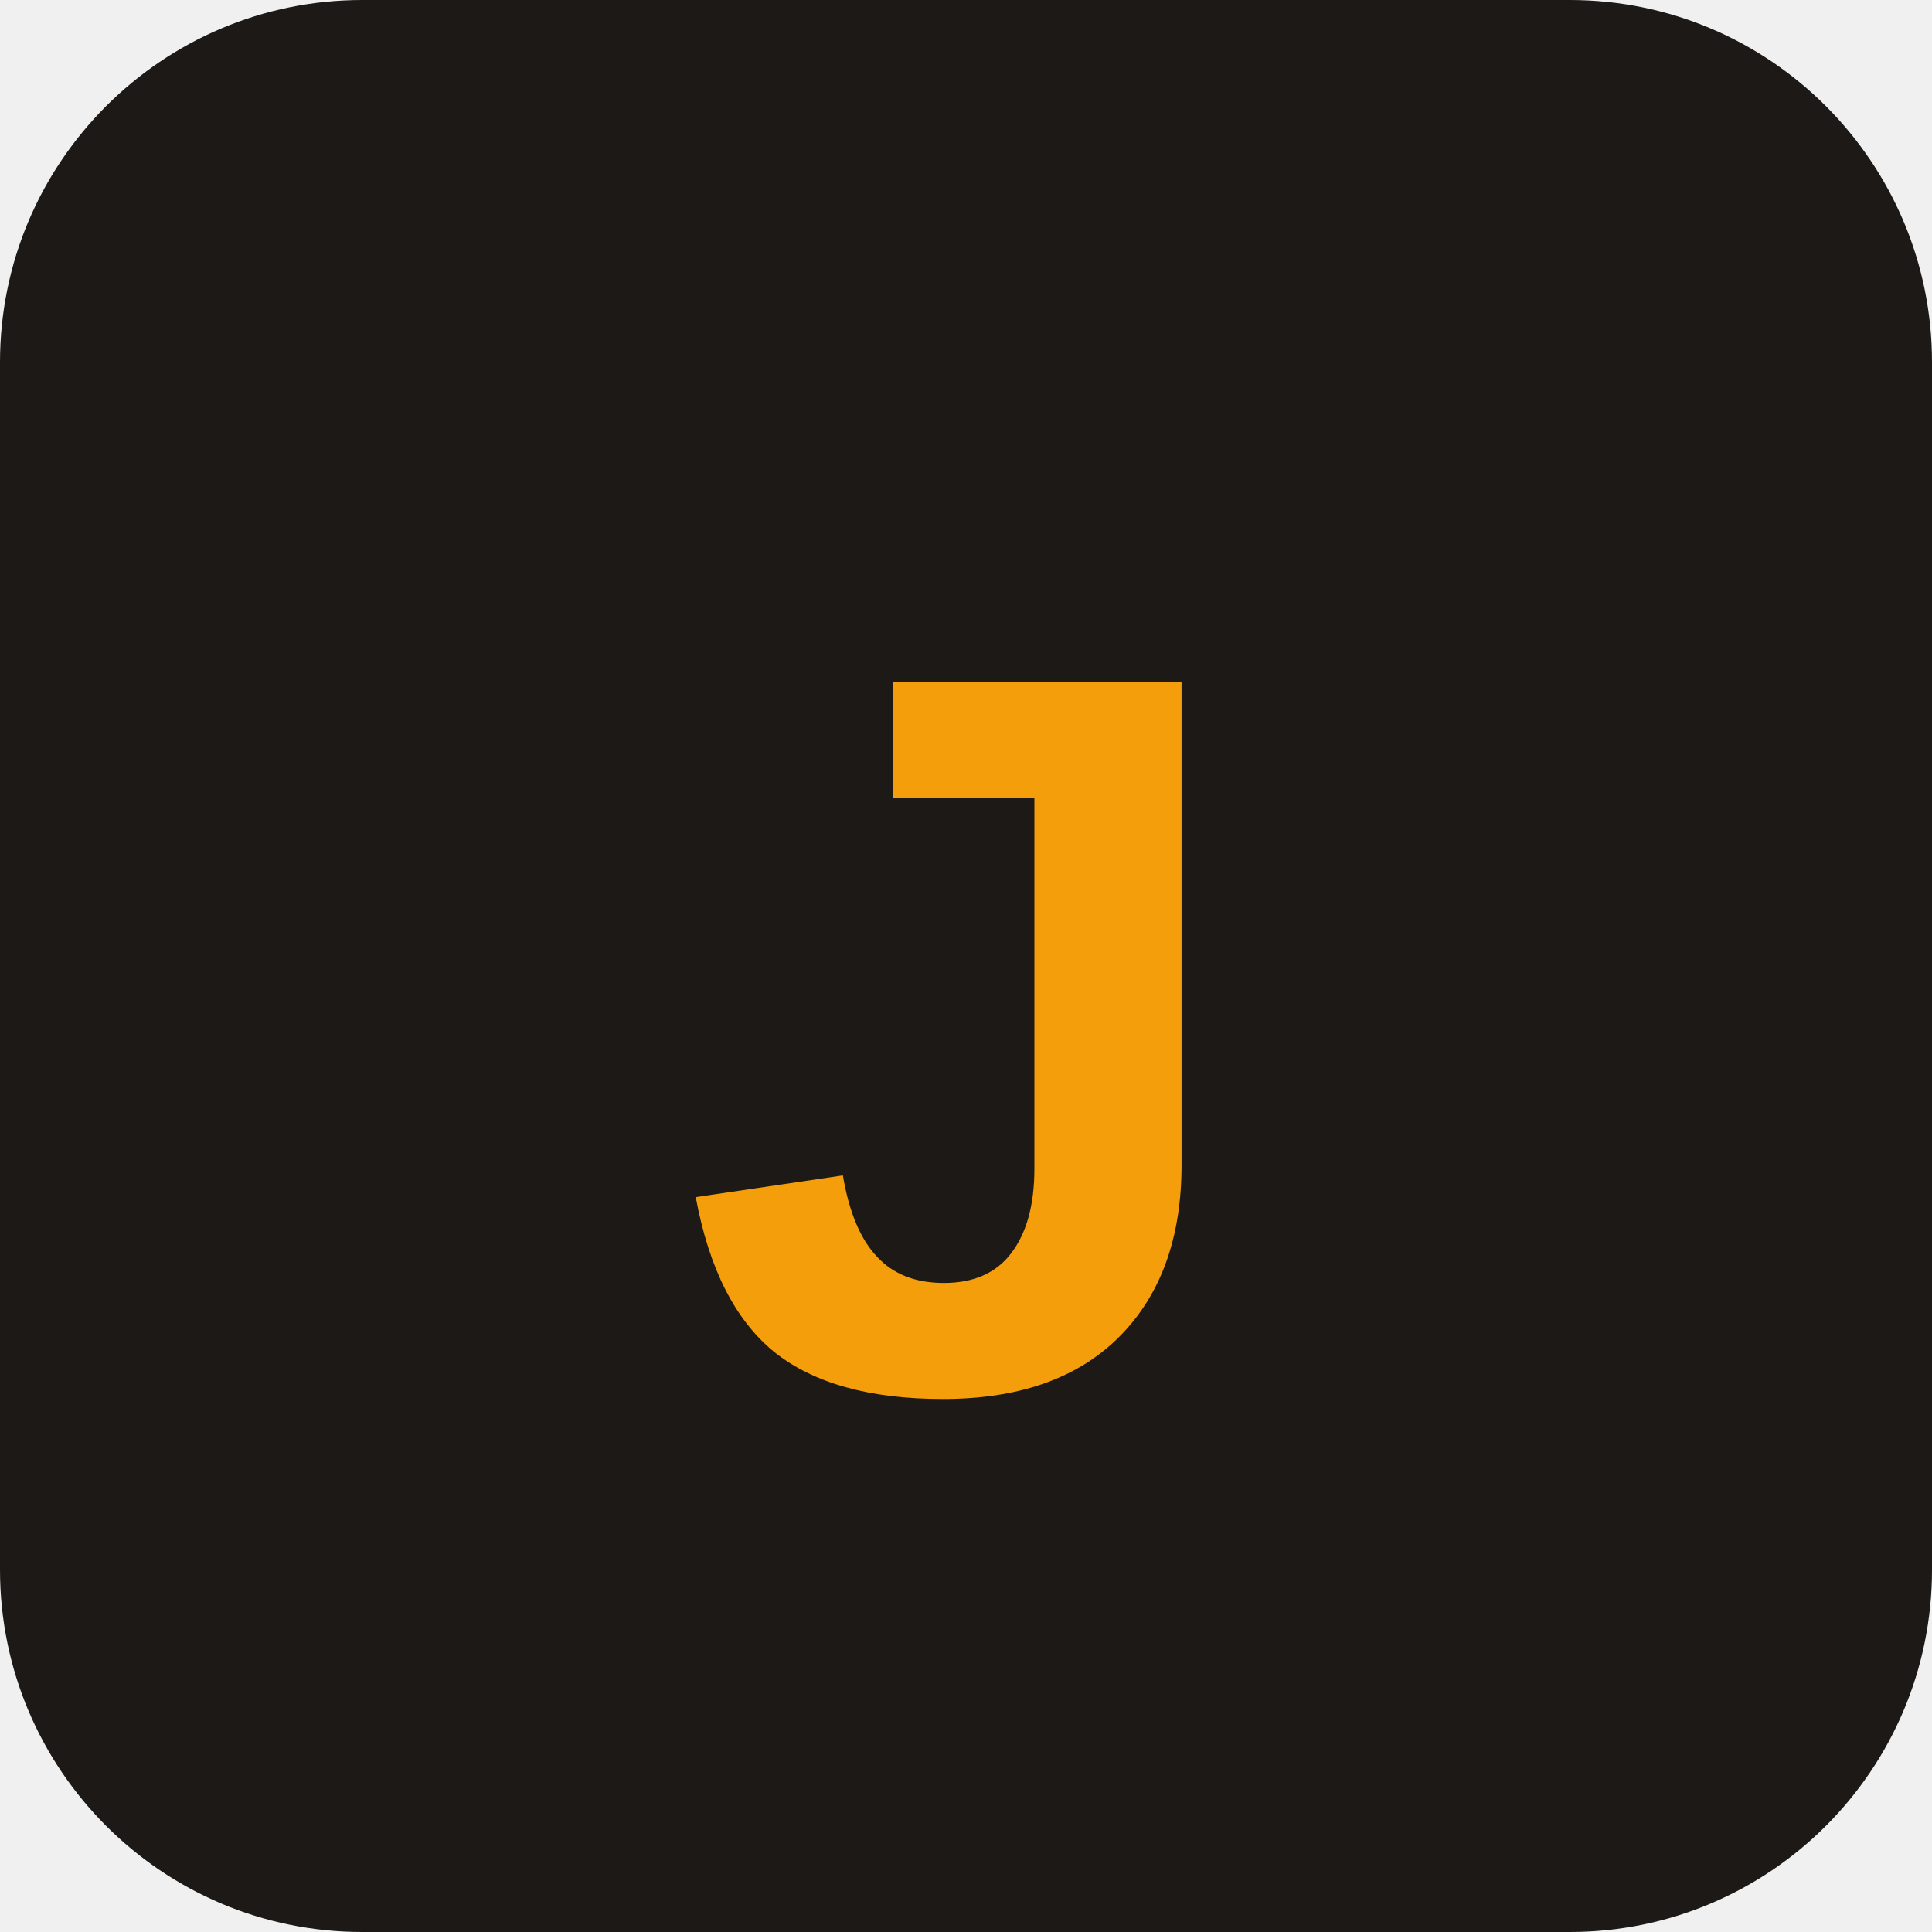
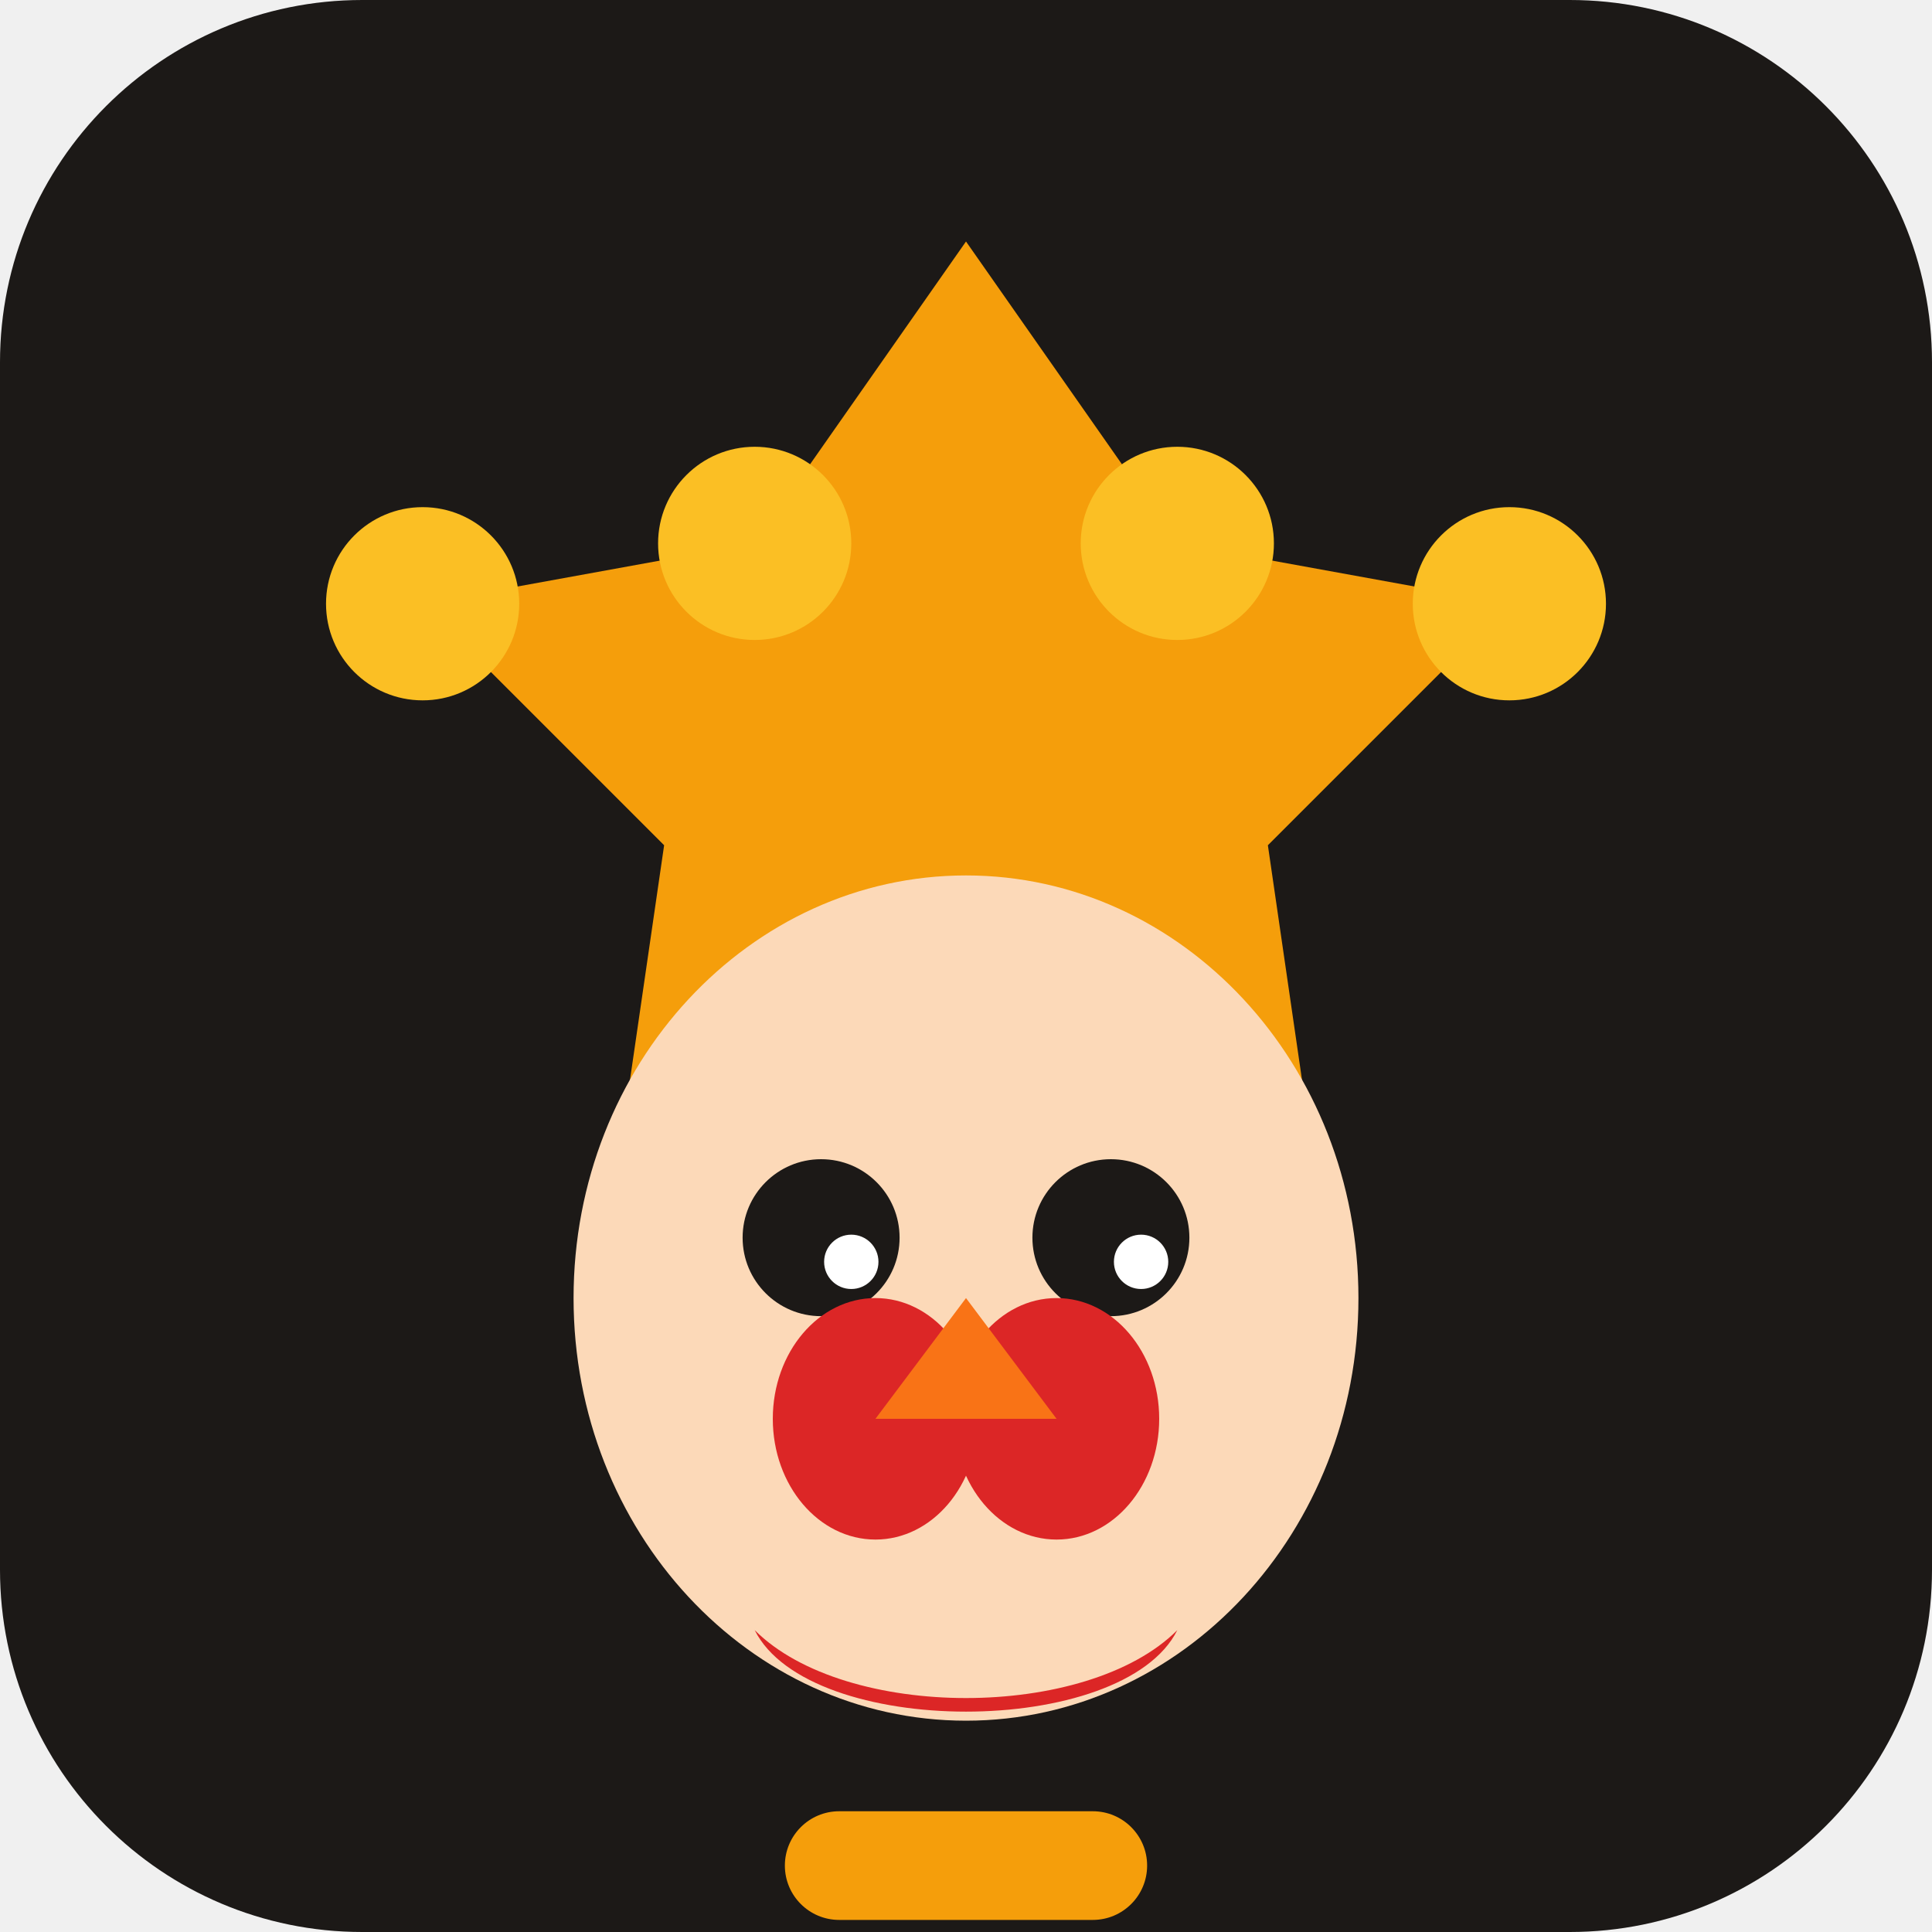
<svg xmlns="http://www.w3.org/2000/svg" viewBox="0 0 32 32" fill="none">
  <rect width="32" height="32" rx="6" fill="#1c1917" />
-   <text x="16" y="23" font-family="Arial, sans-serif" font-size="17" font-weight="bold" fill="#f59e0b" text-anchor="middle">J</text>
+   <path d="M16 4 L19.5 9 L25 10 L21 14 L21.8 19.5 L16 17 L10.2 19.5 L11 14 L7 10 L12.5 9 Z" fill="#f59e0b" />
+   <circle cx="12.5" cy="9" r="1.6" fill="#fbbf24" />
+   <circle cx="19.5" cy="9" r="1.6" fill="#fbbf24" />
+   <circle cx="7" cy="10" r="1.6" fill="#fbbf24" />
+   <circle cx="25" cy="10" r="1.6" fill="#fbbf24" />
+   <ellipse cx="16" cy="21.5" rx="6.5" ry="7" fill="#fcd9b8" />
+   <circle cx="13.6" cy="20.5" r="1.3" fill="#1c1917" />
+   <circle cx="18.4" cy="20.5" r="1.3" fill="#1c1917" />
+   <circle cx="14.1" cy="20.9" r="0.45" fill="#ffffff" />
+   <circle cx="18.9" cy="20.9" r="0.45" fill="#ffffff" />
+   <ellipse cx="14.5" cy="23.5" rx="1.7" ry="2" fill="#dc2626" />
+   <ellipse cx="17.5" cy="23.5" rx="1.7" ry="2" fill="#dc2626" />
+   <path d="M12.5 27 C14 28.5 18 28.5 19.5 27 C18.6 28.8 13.4 28.8 12.5 27 Z" fill="#dc2626" />
+   <path d="M14.5 23.5 L17.5 23.5 L16 21.5 Z" fill="#f97316" />
+   <rect x="13" y="30" width="6" height="1.8" rx="0.9" fill="#f59e0b" />
</svg>
